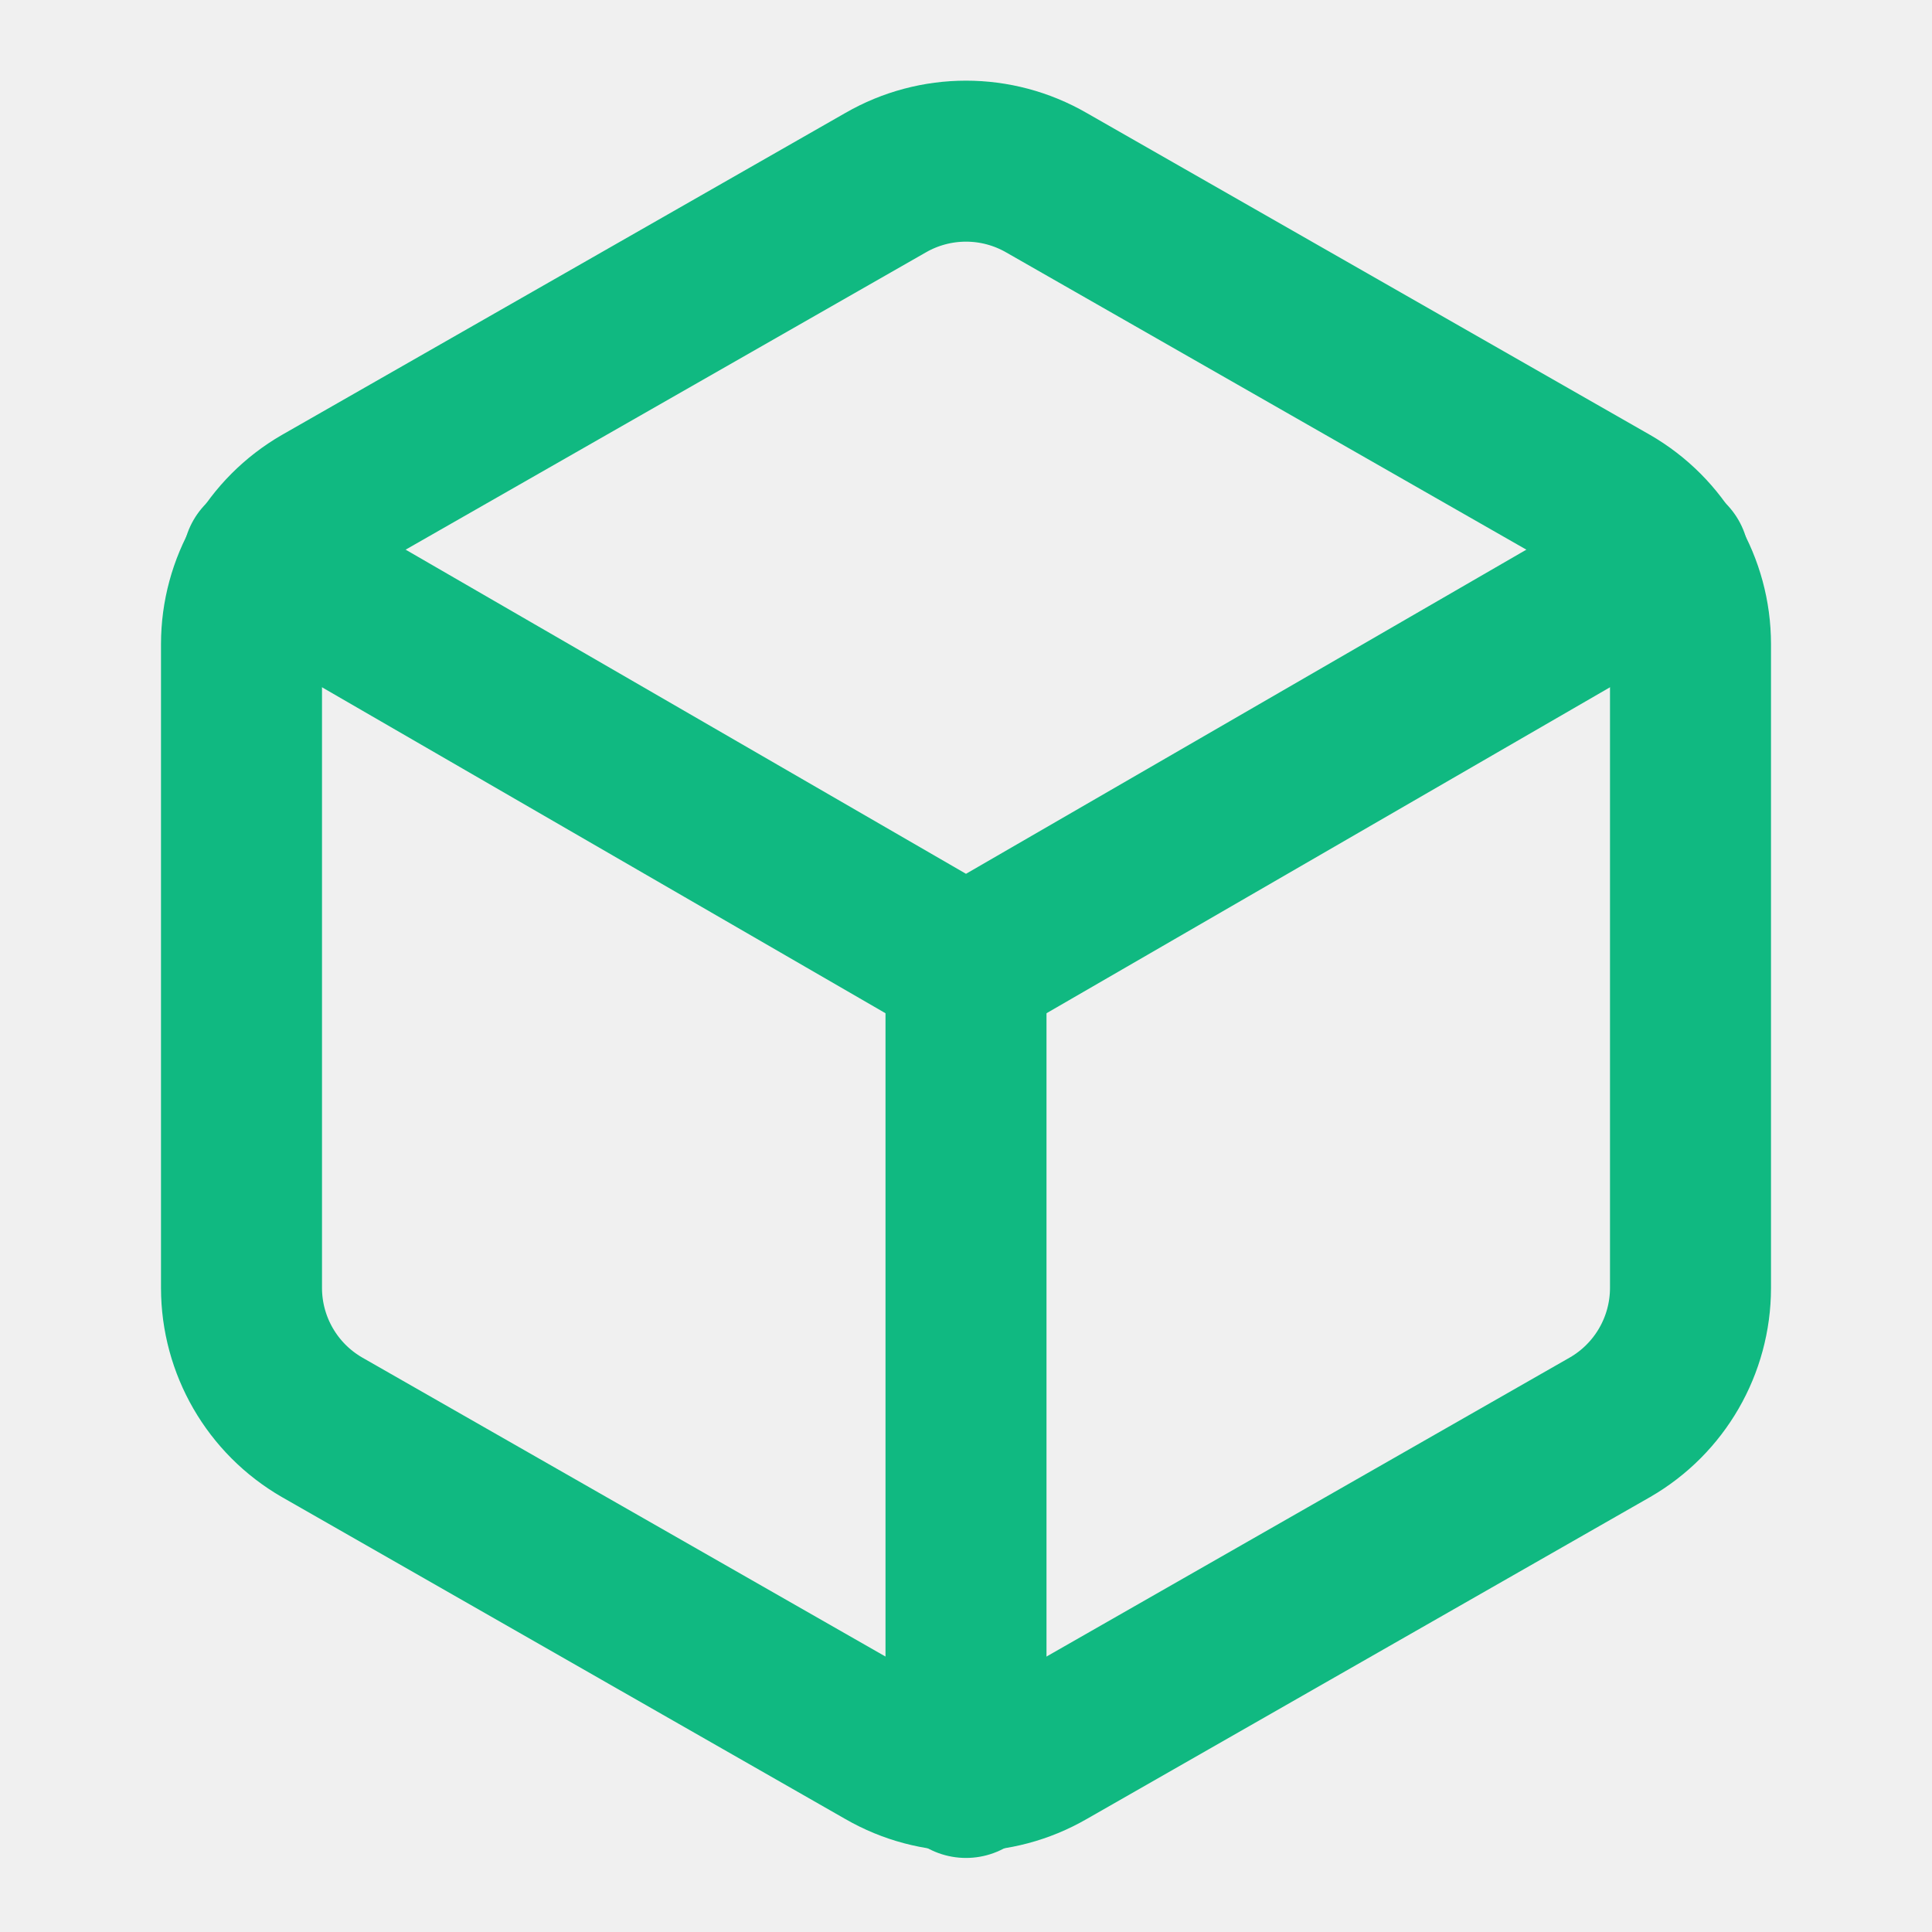
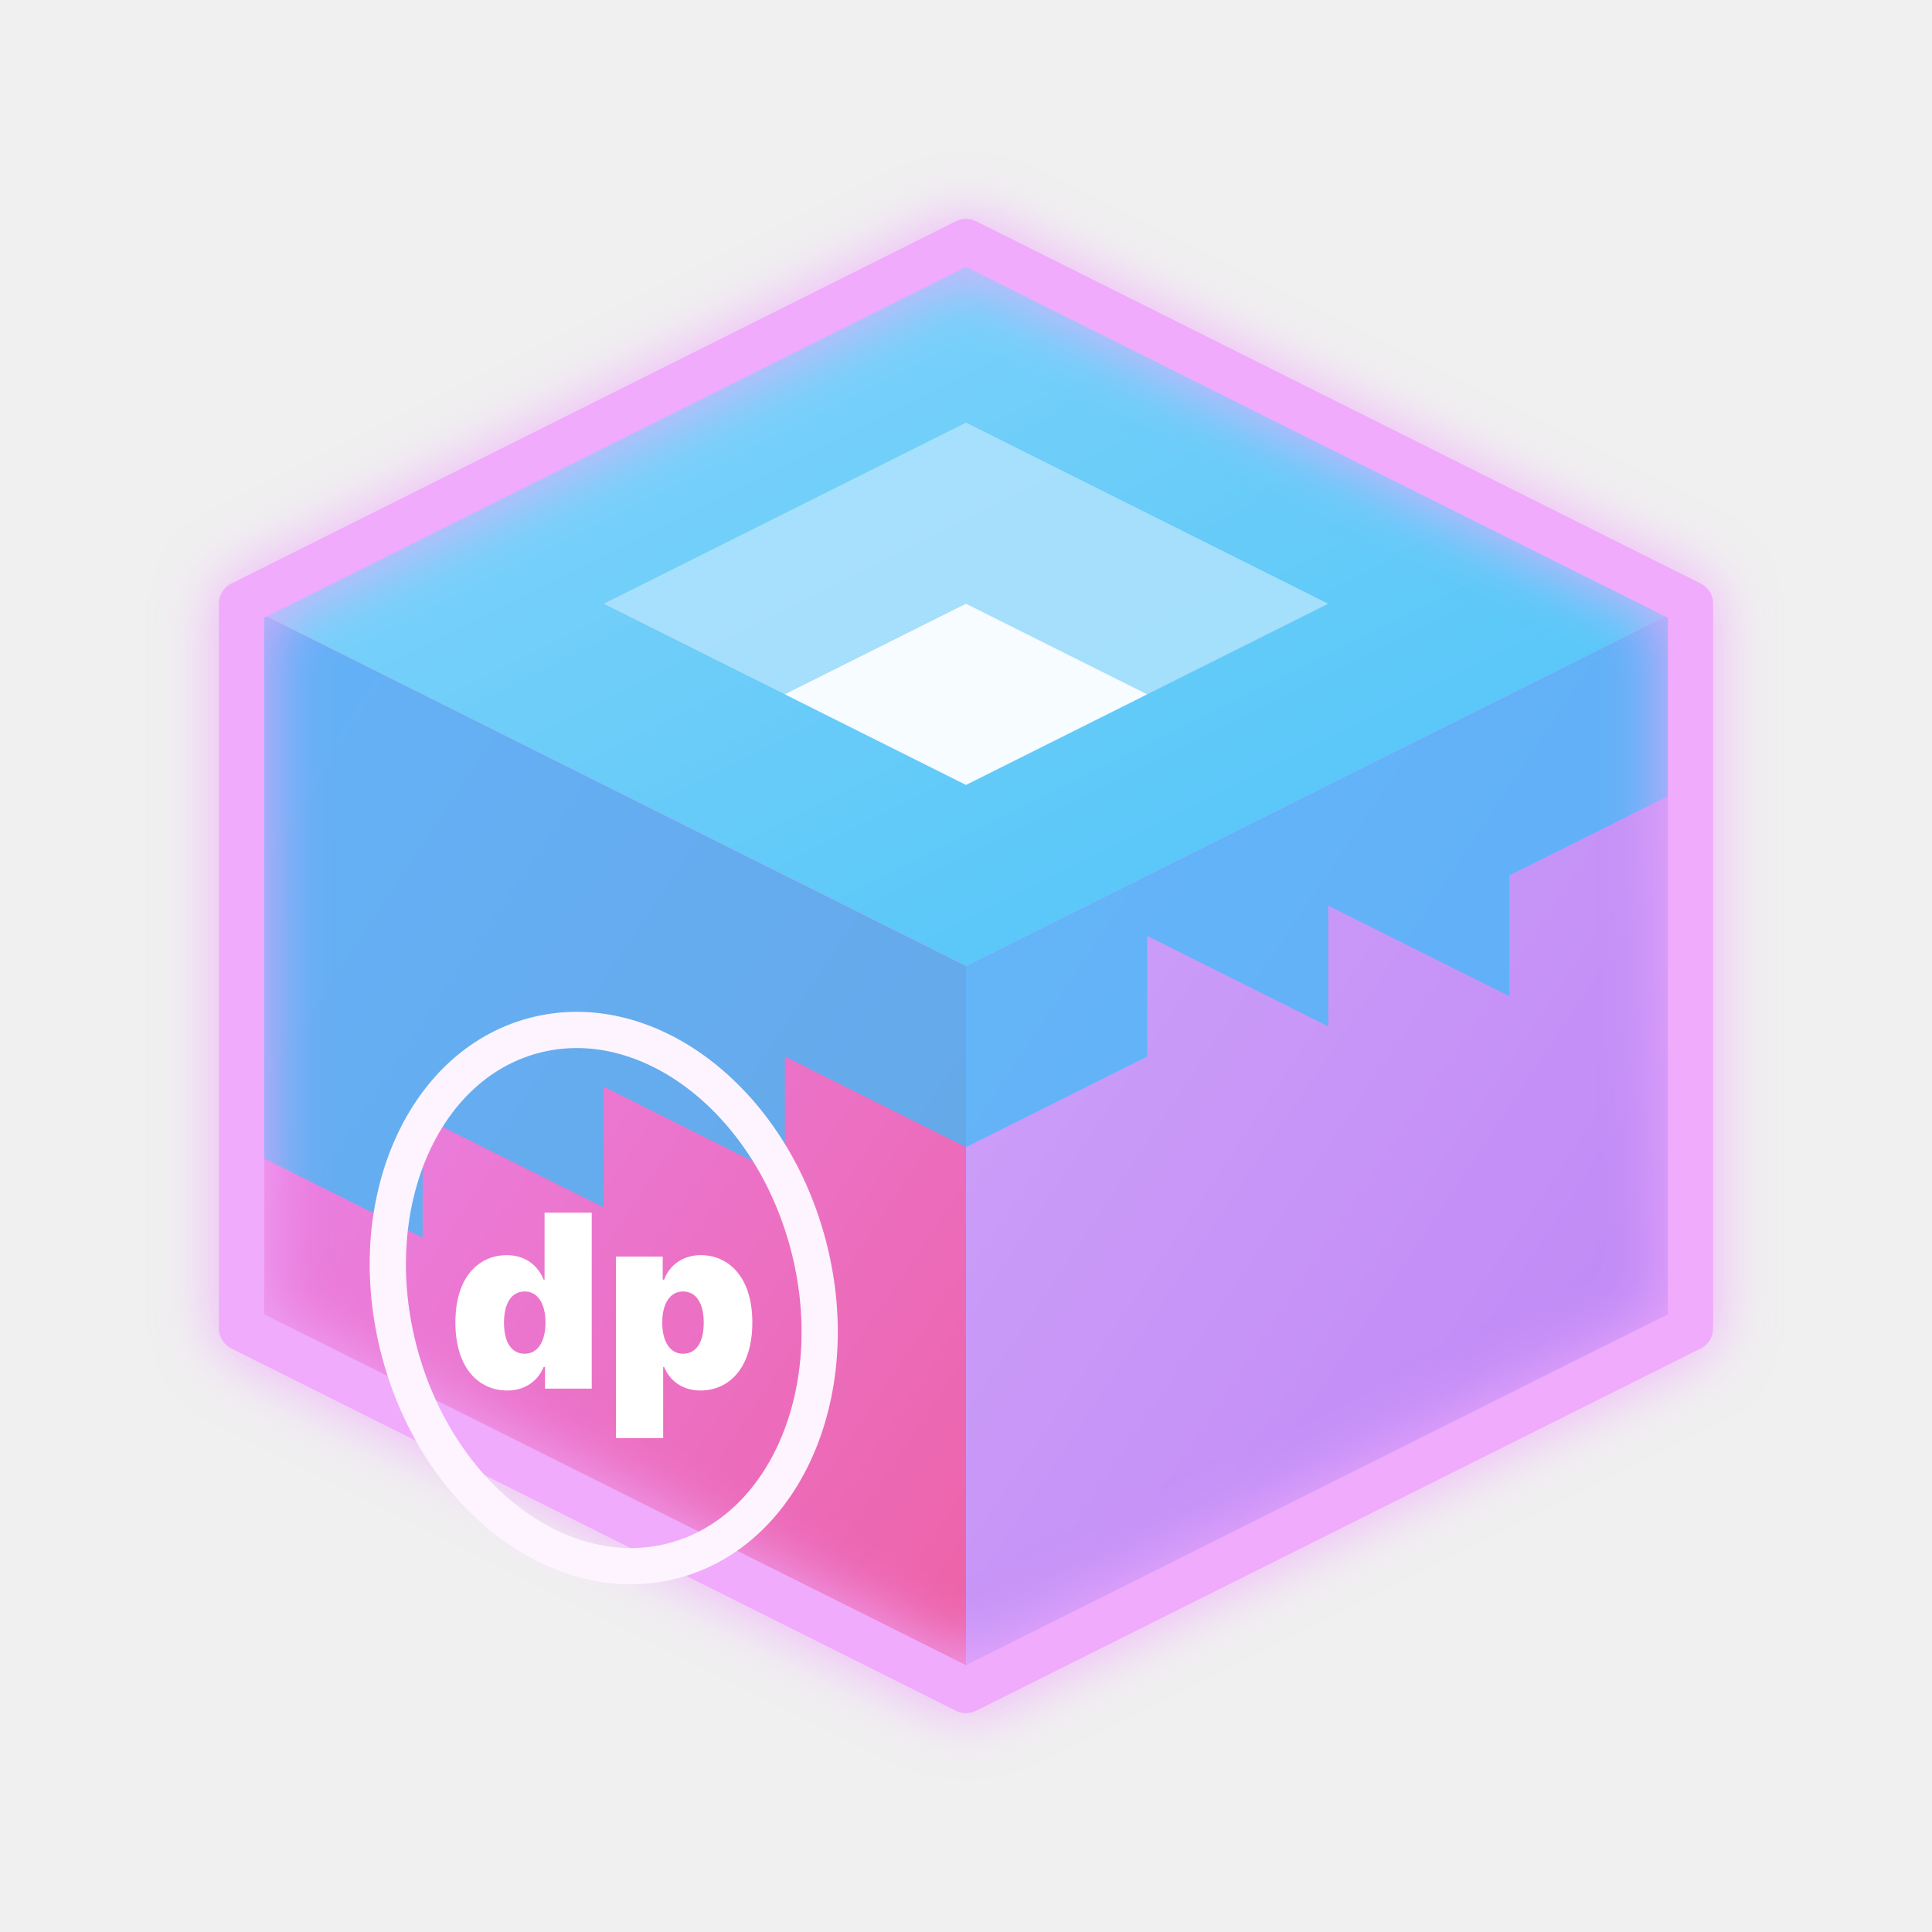
- <svg xmlns="http://www.w3.org/2000/svg" viewBox="0 0 24 24" fill="none" stroke="#10b981" stroke-width="2" stroke-linecap="round" stroke-linejoin="round">
-   <path d="M21 16V8a2 2 0 0 0-1-1.73l-7-4a2 2 0 0 0-2 0l-7 4A2 2 0 0 0 3 8v8a2 2 0 0 0 1 1.73l7 4a2 2 0 0 0 2 0l7-4A2 2 0 0 0 21 16z" />
-   <polyline points="3.27 6.96 12 12.01 20.73 6.96" />
-   <line x1="12" y1="22.08" x2="12" y2="12" />
+ <svg xmlns="http://www.w3.org/2000/svg" viewBox="0 0 64 64" fill="none">
+   <defs>
+     <linearGradient id="favTop" x1="0%" y1="0%" x2="100%" y2="100%">
+       <stop offset="0%" stop-color="#7dd3fc" />
+       <stop offset="100%" stop-color="#38bdf8" />
+     </linearGradient>
+     <linearGradient id="favLeft" x1="0%" y1="0%" x2="100%" y2="100%">
+       <stop offset="0%" stop-color="#e879f9" />
+       <stop offset="100%" stop-color="#ec4899" />
+     </linearGradient>
+     <linearGradient id="favRight" x1="0%" y1="0%" x2="100%" y2="100%">
+       <stop offset="0%" stop-color="#c084fc" />
+       <stop offset="100%" stop-color="#a855f7" />
+     </linearGradient>
+     <filter id="favGlow" x="-20%" y="-20%" width="140%" height="140%">
+       <feGaussianBlur stdDeviation="1" result="blur" />
+       <feComposite in="SourceGraphic" in2="blur" operator="over" />
+     </filter>
+   </defs>
+   <g transform="translate(32, 32)">
+     <polygon points="0,-24 24,-12 0,0 -24,-12" fill="url(#favTop)" opacity="0.9" />
+     <polygon points="0,-18 12,-12 0,-6 -12,-12" fill="#bae6fd" opacity="0.75" />
+     <polygon points="0,-12 6,-9 0,-6 -6,-9" fill="#ffffff" opacity="0.9" />
+     <polygon points="-24,-12 0,0 0,24 -24,12" fill="url(#favLeft)" opacity="0.85" />
+     <polygon points="-24,-12 0,0 0,6 -6,3 -6,7 -12,4 -12,8 -18,5 -18,9 -24,6" fill="#38bdf8" opacity="0.75" />
+     <polygon points="0,0 24,-12 24,12 0,24" fill="url(#favRight)" opacity="0.7" />
+     <polygon points="0,0 24,-12 24,-6 18,-3 18,1 12,-2 12,2 6,-1 6,3 0,6" fill="#38bdf8" opacity="0.7" />
+     <polygon points="0,-24 24,-12 24,12 0,24 -24,12 -24,-12" fill="none" stroke="#f0abfc" stroke-width="1.5" stroke-linejoin="round" filter="url(#favGlow)" />
+     <ellipse cx="-12" cy="11" rx="7" ry="9" fill="none" stroke="#fdf4ff" stroke-width="1.2" transform="rotate(-15, -12, 11)" />
+     <text x="-12" y="14" font-family="-apple-system, BlinkMacSystemFont, sans-serif" font-weight="900" font-size="8" fill="#ffffff" text-anchor="middle">dp</text>
+   </g>
</svg>
